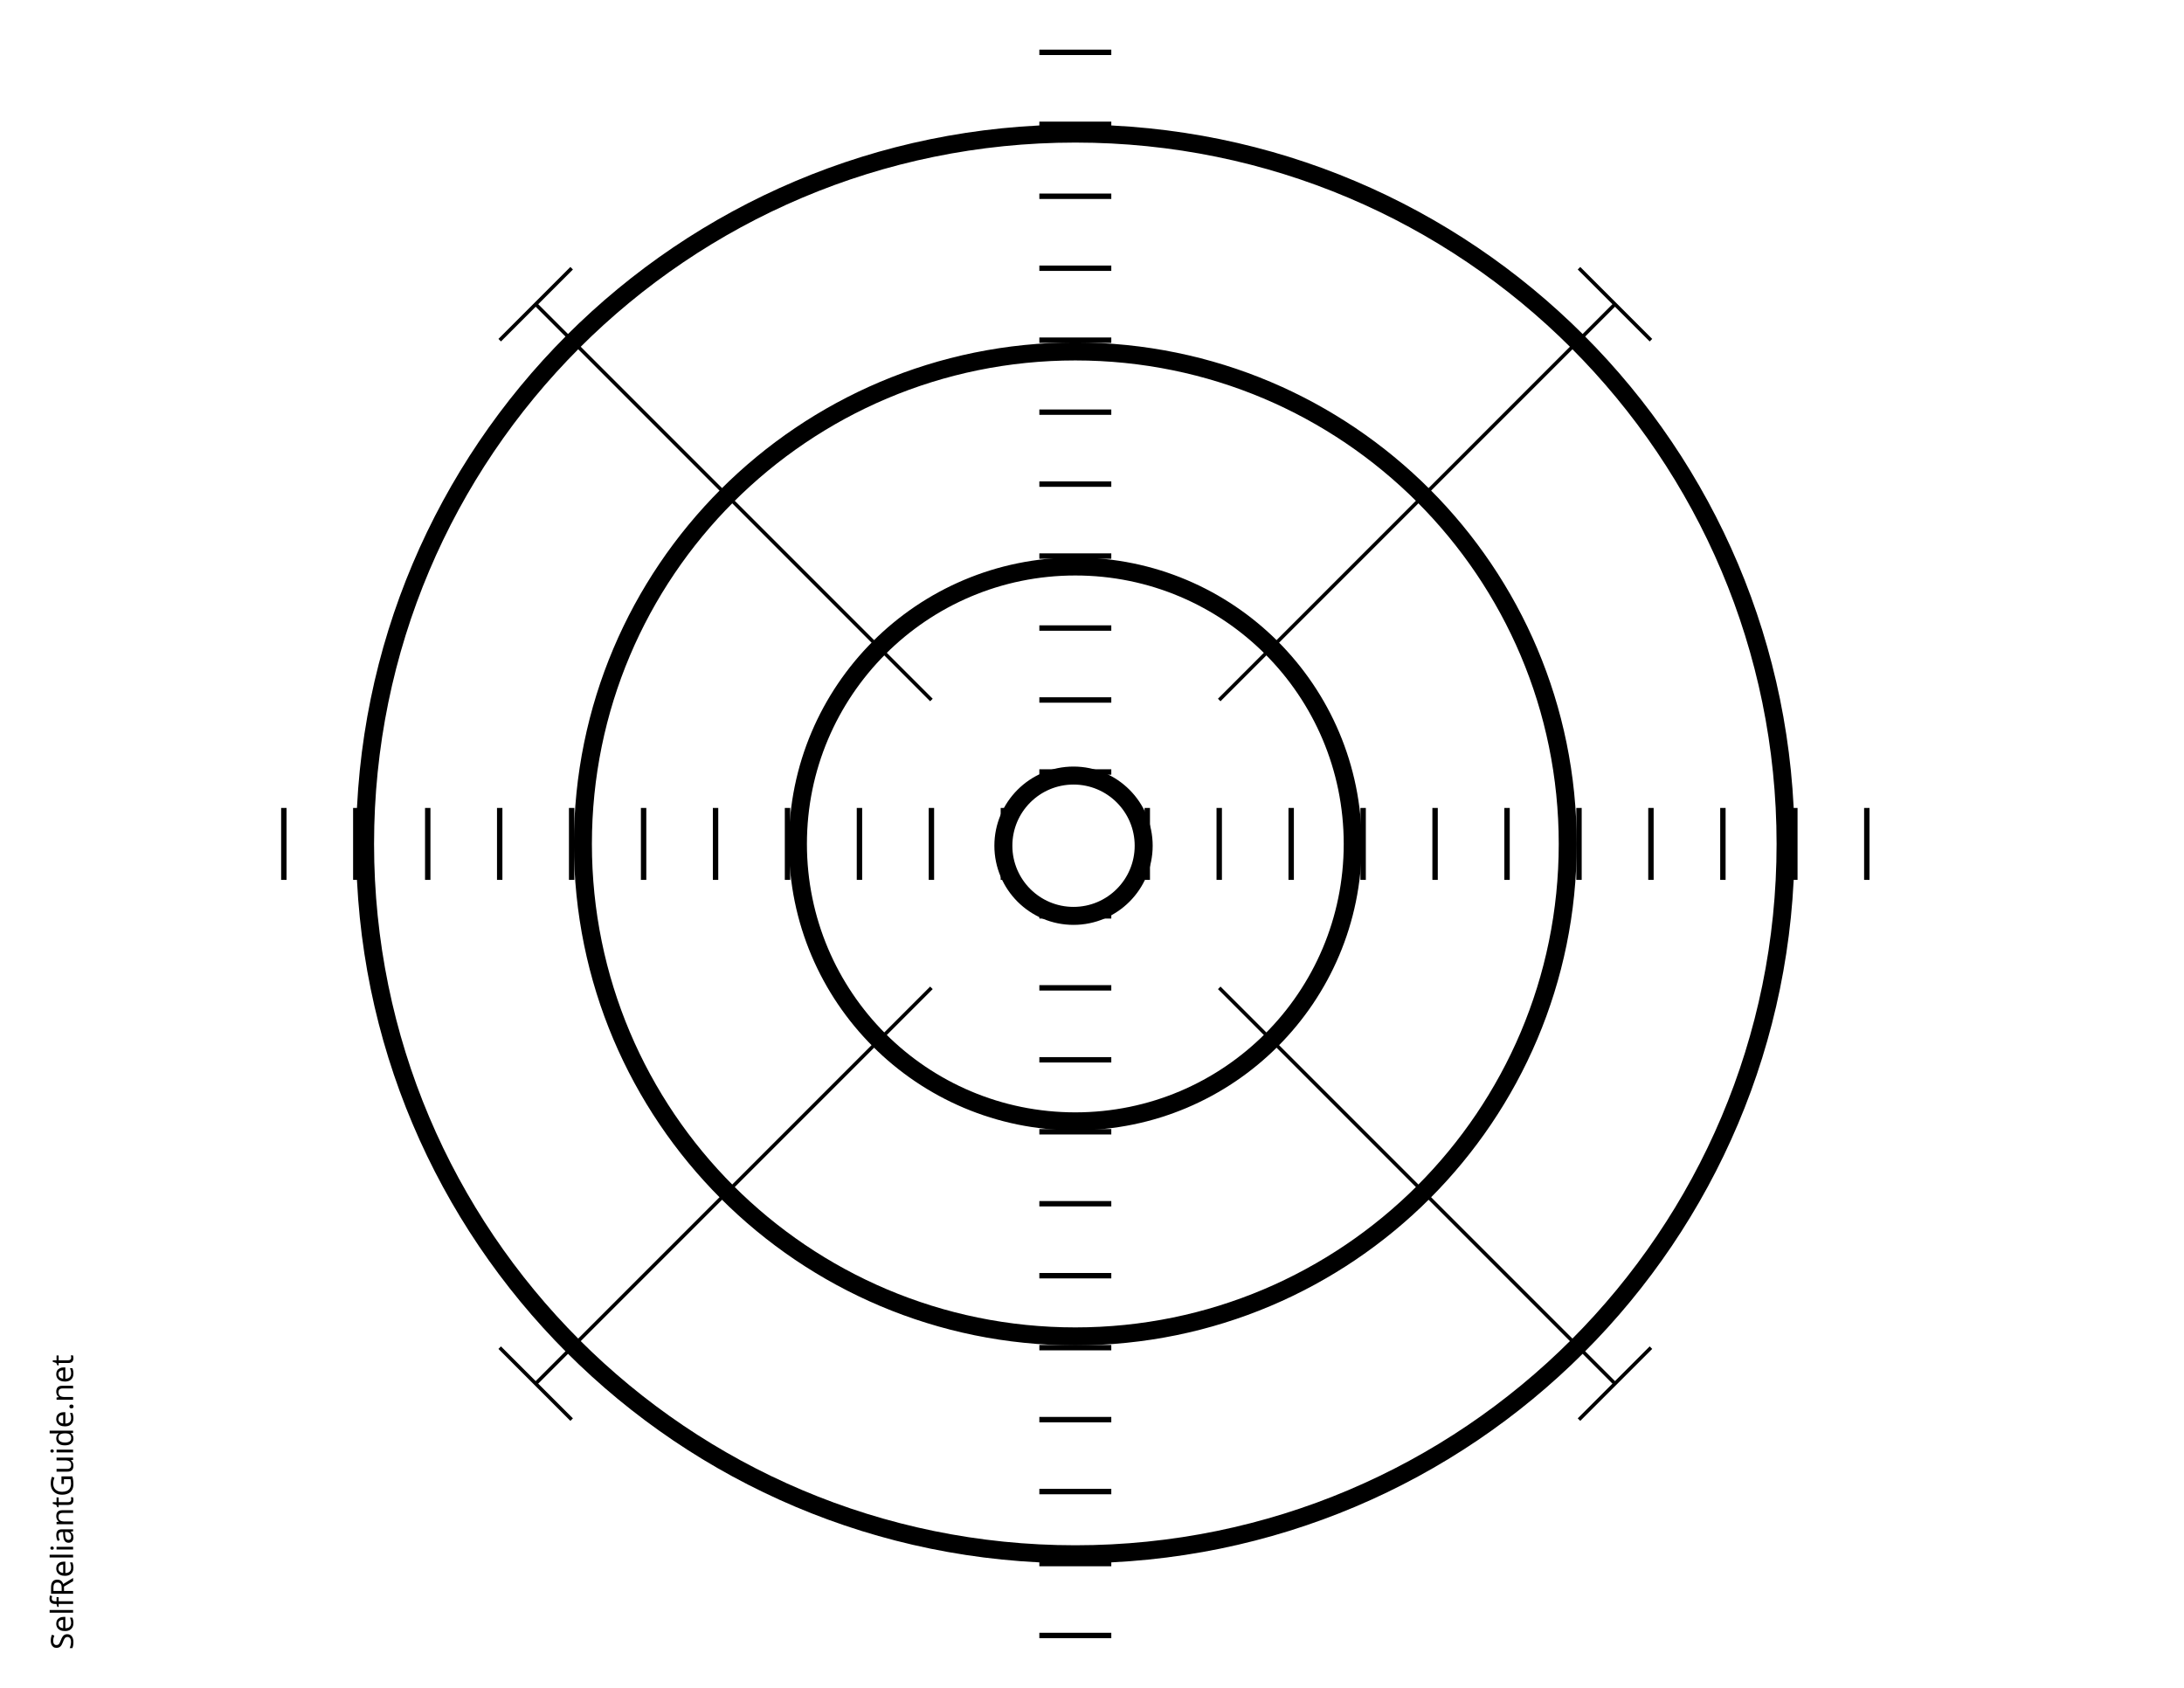
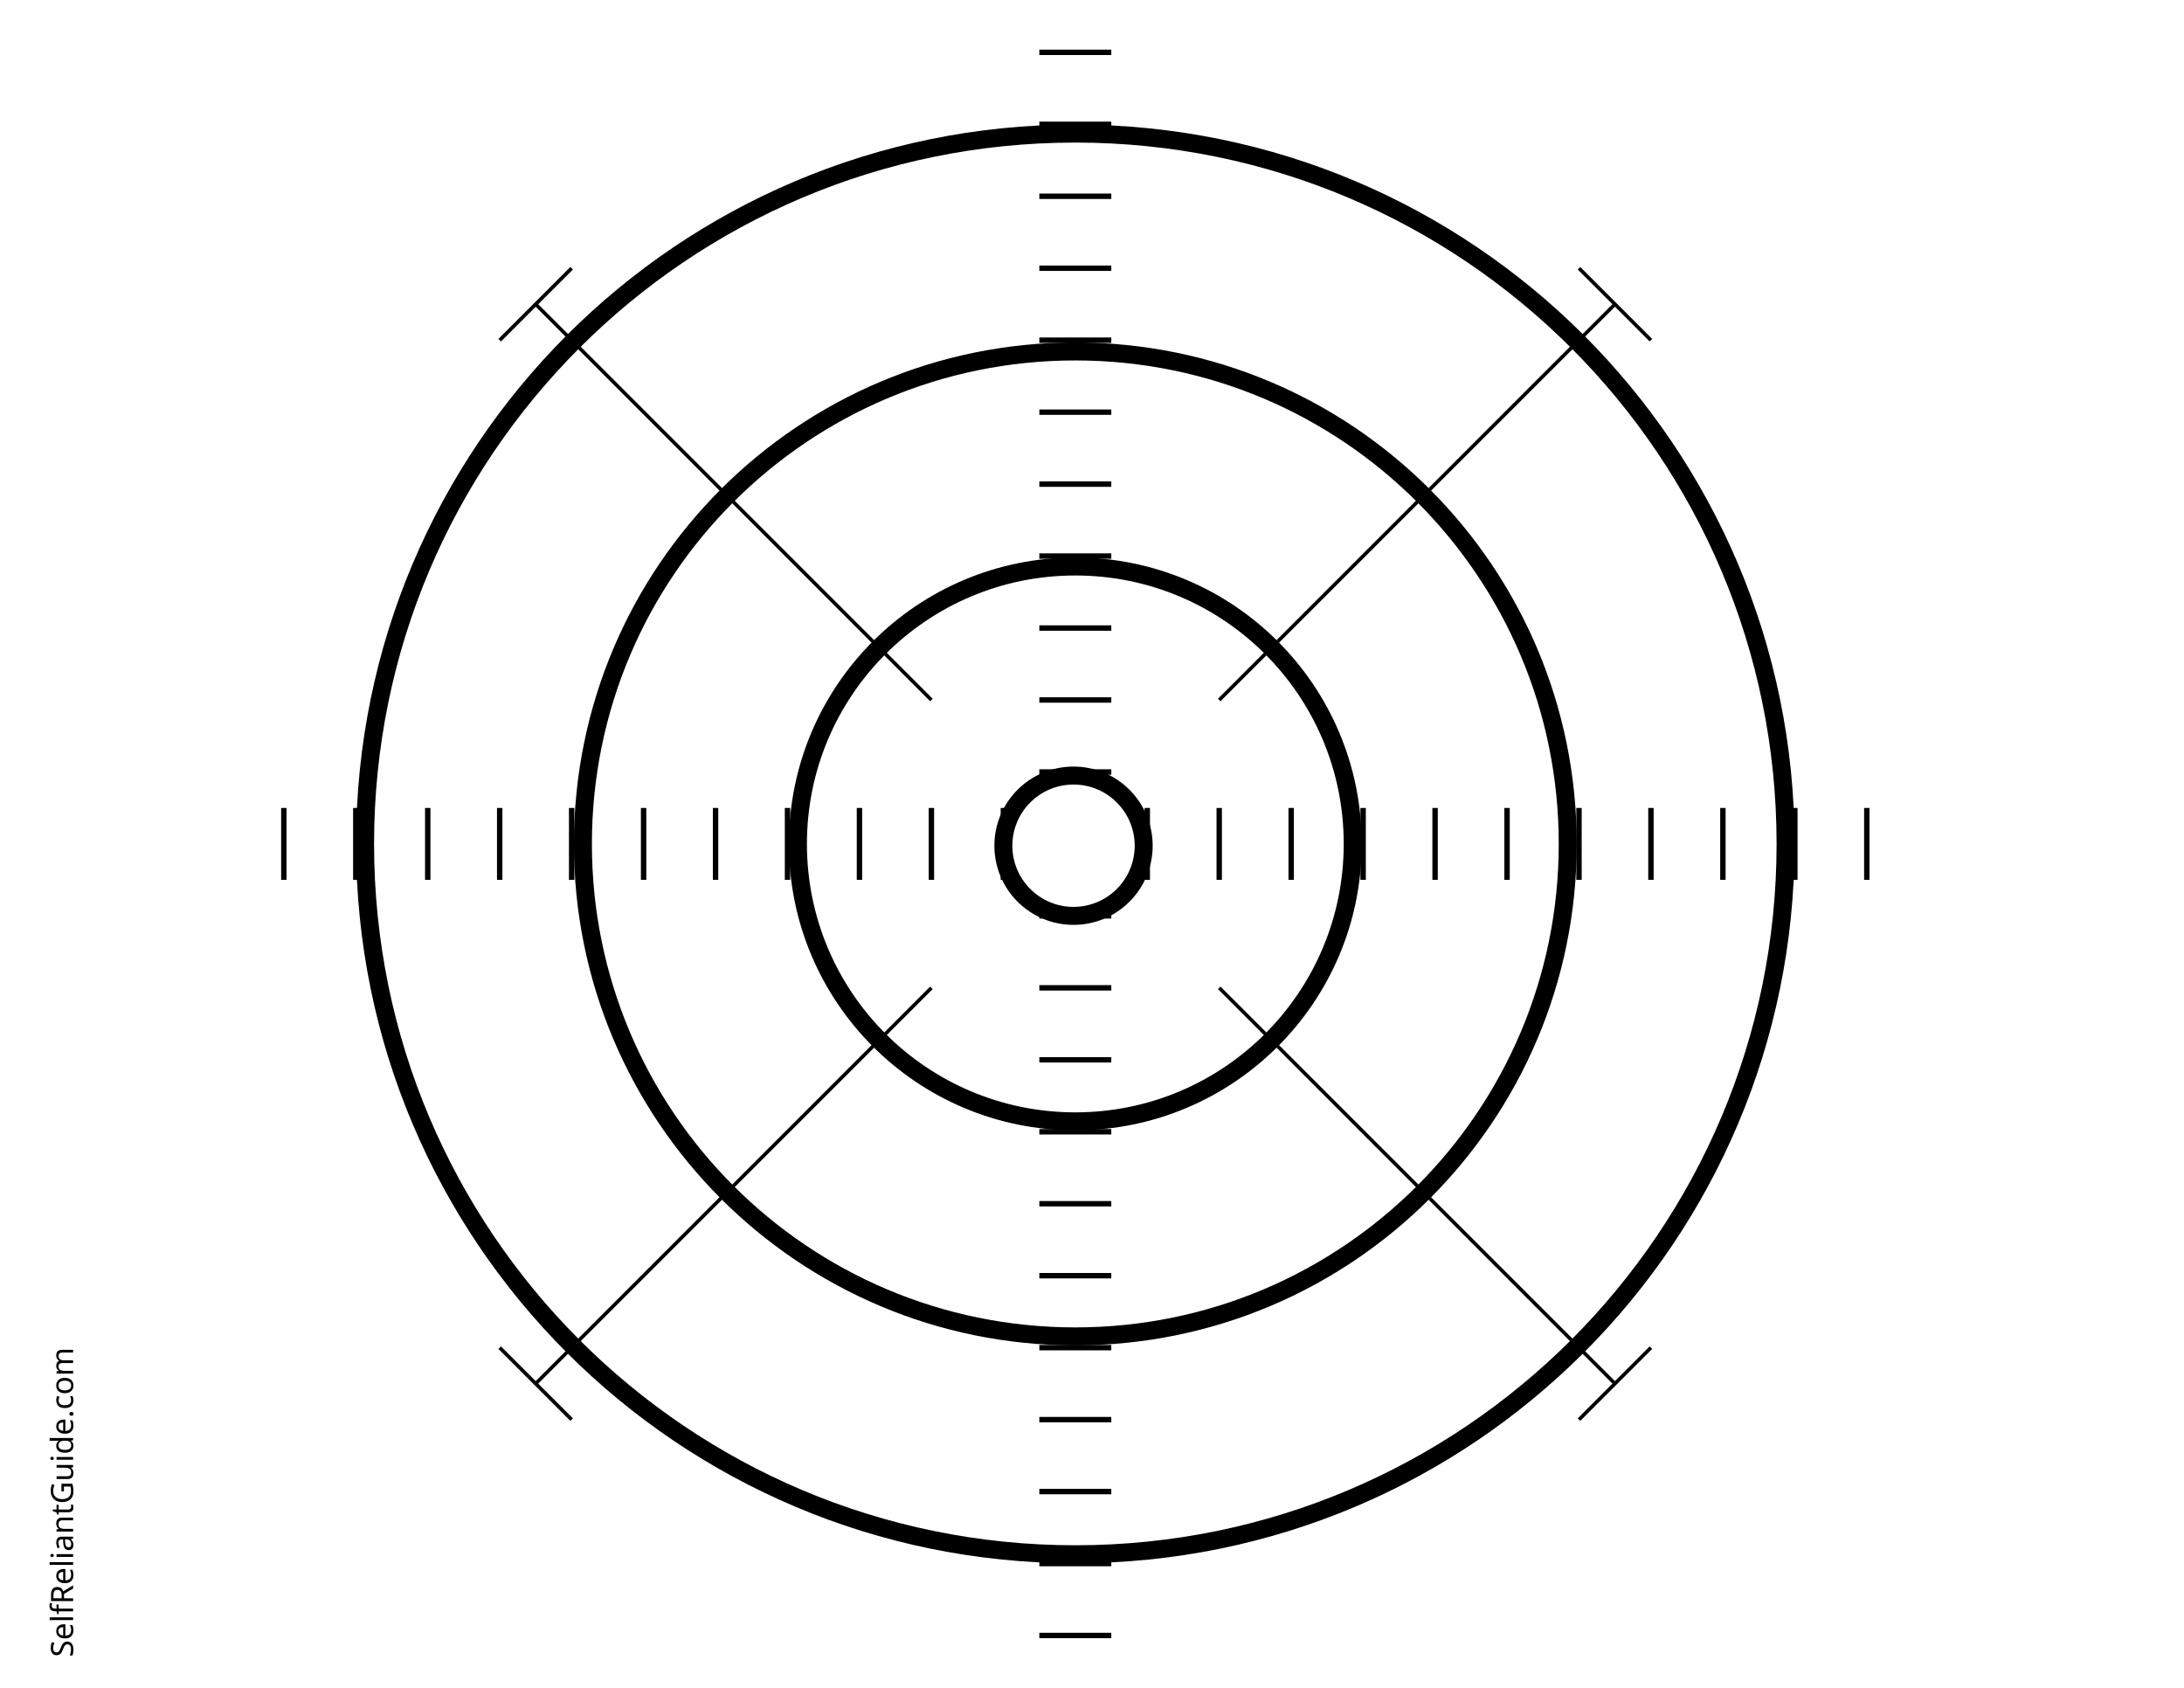
<svg xmlns="http://www.w3.org/2000/svg" width="990" height="765" id="svg2" version="1.1">
  <defs id="defs76" />
  <g id="g7" transform="translate(0,285)">
    <g id="g3276" transform="matrix(1.630804,0,0,1.630804,-34.41731,-297.1546)">
      <g id="g3215">
        <path d="m 310,262 20,0" id="path3191" stroke-miterlimit="4" style="fill:none;stroke:#000000;stroke-width:1.5;stroke-linejoin:round;stroke-miterlimit:4" />
        <path id="path3193" d="m 310,282 20,0" stroke-miterlimit="4" style="fill:none;stroke:#000000;stroke-width:1.5;stroke-linejoin:round;stroke-miterlimit:4" />
        <path d="m 310,302 20,0" id="path3195" stroke-miterlimit="4" style="fill:none;stroke:#000000;stroke-width:1.5;stroke-linejoin:round;stroke-miterlimit:4" />
        <path id="path3197" d="m 310,322 20,0" stroke-miterlimit="4" style="fill:none;stroke:#000000;stroke-width:1.5;stroke-linejoin:round;stroke-miterlimit:4" />
        <path d="m 310,342 20,0" id="path3199" stroke-miterlimit="4" style="fill:none;stroke:#000000;stroke-width:1.5;stroke-linejoin:round;stroke-miterlimit:4" />
        <path id="path3201" d="m 310,362 20,0" stroke-miterlimit="4" style="fill:none;stroke:#000000;stroke-width:1.5;stroke-linejoin:round;stroke-miterlimit:4" />
        <path d="m 310,382 20,0" id="path3203" stroke-miterlimit="4" style="fill:none;stroke:#000000;stroke-width:1.5;stroke-linejoin:round;stroke-miterlimit:4" />
        <path id="path3205" d="m 310,402 20,0" stroke-miterlimit="4" style="fill:none;stroke:#000000;stroke-width:1.5;stroke-linejoin:round;stroke-miterlimit:4" />
        <path d="m 310,422 20,0" id="path3207" stroke-miterlimit="4" style="fill:none;stroke:#000000;stroke-width:1.5;stroke-linejoin:round;stroke-miterlimit:4" />
        <path id="path3209" d="m 310,442 20,0" stroke-miterlimit="4" style="fill:none;stroke:#000000;stroke-width:1.5;stroke-linejoin:round;stroke-miterlimit:4" />
        <path d="m 310,462 20,0" id="path3213" stroke-miterlimit="4" style="fill:none;stroke:#000000;stroke-width:1.5;stroke-linejoin:round;stroke-miterlimit:4" />
      </g>
      <g id="g3228">
        <path id="path3230" d="m 310,222 20,0" stroke-miterlimit="4" style="fill:none;stroke:#000000;stroke-width:1.5;stroke-linejoin:round;stroke-miterlimit:4" />
        <path d="m 310,202 20,0" id="path3232" stroke-miterlimit="4" style="fill:none;stroke:#000000;stroke-width:1.5;stroke-linejoin:round;stroke-miterlimit:4" />
        <path id="path3234" d="m 310,182 20,0" stroke-miterlimit="4" style="fill:none;stroke:#000000;stroke-width:1.5;stroke-linejoin:round;stroke-miterlimit:4" />
        <path d="m 310,162 20,0" id="path3236" stroke-miterlimit="4" style="fill:none;stroke:#000000;stroke-width:1.5;stroke-linejoin:round;stroke-miterlimit:4" />
        <path id="path3238" d="m 310,142 20,0" stroke-miterlimit="4" style="fill:none;stroke:#000000;stroke-width:1.5;stroke-linejoin:round;stroke-miterlimit:4" />
        <path d="m 310,122 20,0" id="path3240" stroke-miterlimit="4" style="fill:none;stroke:#000000;stroke-width:1.5;stroke-linejoin:round;stroke-miterlimit:4" />
        <path id="path3242" d="m 310,102 20,0" stroke-miterlimit="4" style="fill:none;stroke:#000000;stroke-width:1.5;stroke-linejoin:round;stroke-miterlimit:4" />
        <path d="m 310,82 20,0" id="path3244" stroke-miterlimit="4" style="fill:none;stroke:#000000;stroke-width:1.5;stroke-linejoin:round;stroke-miterlimit:4" />
        <path id="path3246" d="m 310,62 20,0" stroke-miterlimit="4" style="fill:none;stroke:#000000;stroke-width:1.5;stroke-linejoin:round;stroke-miterlimit:4" />
        <path d="m 310,42 20,0" id="path3248" stroke-miterlimit="4" style="fill:none;stroke:#000000;stroke-width:1.5;stroke-linejoin:round;stroke-miterlimit:4" />
        <path id="path3250" d="m 310,22 20,0" stroke-miterlimit="4" style="fill:none;stroke:#000000;stroke-width:1.5;stroke-linejoin:round;stroke-miterlimit:4" />
      </g>
    </g>
    <g id="g3302" transform="matrix(1.630804,0,0,1.630804,-34.41731,-297.1546)">
      <g id="g3304">
        <path id="path3306" d="m 300,232 0,20" stroke-miterlimit="4" style="fill:none;stroke:#000000;stroke-width:1.5;stroke-linejoin:round;stroke-miterlimit:4" />
        <path d="m 280,232 0,20" id="path3308" stroke-miterlimit="4" style="fill:none;stroke:#000000;stroke-width:1.5;stroke-linejoin:round;stroke-miterlimit:4" />
        <path id="path3310" d="m 260,232 0,20" stroke-miterlimit="4" style="fill:none;stroke:#000000;stroke-width:1.5;stroke-linejoin:round;stroke-miterlimit:4" />
        <path d="m 240,232 0,20" id="path3312" stroke-miterlimit="4" style="fill:none;stroke:#000000;stroke-width:1.5;stroke-linejoin:round;stroke-miterlimit:4" />
        <path id="path3314" d="m 220,232 0,20" stroke-miterlimit="4" style="fill:none;stroke:#000000;stroke-width:1.5;stroke-linejoin:round;stroke-miterlimit:4" />
        <path d="m 200,232 0,20" id="path3316" stroke-miterlimit="4" style="fill:none;stroke:#000000;stroke-width:1.5;stroke-linejoin:round;stroke-miterlimit:4" />
        <path id="path3318" d="m 180,232 0,20" stroke-miterlimit="4" style="fill:none;stroke:#000000;stroke-width:1.5;stroke-linejoin:round;stroke-miterlimit:4" />
        <path d="m 160,232 0,20" id="path3320" stroke-miterlimit="4" style="fill:none;stroke:#000000;stroke-width:1.5;stroke-linejoin:round;stroke-miterlimit:4" />
        <path id="path3322" d="m 140,232 0,20" stroke-miterlimit="4" style="fill:none;stroke:#000000;stroke-width:1.5;stroke-linejoin:round;stroke-miterlimit:4" />
        <path d="m 120,232 0,20" id="path3324" stroke-miterlimit="4" style="fill:none;stroke:#000000;stroke-width:1.5;stroke-linejoin:round;stroke-miterlimit:4" />
        <path id="path3326" d="m 100,232 0,20" stroke-miterlimit="4" style="fill:none;stroke:#000000;stroke-width:1.5;stroke-linejoin:round;stroke-miterlimit:4" />
      </g>
      <g id="g3328">
        <path d="m 340,232 0,20" id="path3330" stroke-miterlimit="4" style="fill:none;stroke:#000000;stroke-width:1.5;stroke-linejoin:round;stroke-miterlimit:4" />
        <path id="path3332" d="m 360,232 0,20" stroke-miterlimit="4" style="fill:none;stroke:#000000;stroke-width:1.5;stroke-linejoin:round;stroke-miterlimit:4" />
        <path d="m 380,232 0,20" id="path3334" stroke-miterlimit="4" style="fill:none;stroke:#000000;stroke-width:1.5;stroke-linejoin:round;stroke-miterlimit:4" />
        <path id="path3336" d="m 400,232 0,20" stroke-miterlimit="4" style="fill:none;stroke:#000000;stroke-width:1.5;stroke-linejoin:round;stroke-miterlimit:4" />
        <path d="m 420,232 0,20" id="path3338" stroke-miterlimit="4" style="fill:none;stroke:#000000;stroke-width:1.5;stroke-linejoin:round;stroke-miterlimit:4" />
        <path id="path3340" d="m 440,232 0,20" stroke-miterlimit="4" style="fill:none;stroke:#000000;stroke-width:1.5;stroke-linejoin:round;stroke-miterlimit:4" />
        <path d="m 460,232 0,20" id="path3342" stroke-miterlimit="4" style="fill:none;stroke:#000000;stroke-width:1.5;stroke-linejoin:round;stroke-miterlimit:4" />
        <path id="path3344" d="m 480,232 0,20" stroke-miterlimit="4" style="fill:none;stroke:#000000;stroke-width:1.5;stroke-linejoin:round;stroke-miterlimit:4" />
        <path d="m 500,232 0,20" id="path3346" stroke-miterlimit="4" style="fill:none;stroke:#000000;stroke-width:1.5;stroke-linejoin:round;stroke-miterlimit:4" />
        <path id="path3348" d="m 520,232 0,20" stroke-miterlimit="4" style="fill:none;stroke:#000000;stroke-width:1.5;stroke-linejoin:round;stroke-miterlimit:4" />
        <path d="m 540,232 0,20" id="path3350" stroke-miterlimit="4" style="fill:none;stroke:#000000;stroke-width:1.5;stroke-linejoin:round;stroke-miterlimit:4" />
      </g>
    </g>
    <path d="M 422.208,162.732 242.819,342.121" id="path3458" style="fill:none;stroke:#000000;stroke-width:1.631px" />
    <path id="path3460" d="M 422.208,32.268 242.819,-147.121" style="fill:none;stroke:#000000;stroke-width:1.631px" />
    <path d="M 552.672,32.268 732.061,-147.121" id="path3462" style="fill:none;stroke:#000000;stroke-width:1.631px" />
    <path id="path3464" d="M 552.672,162.732 732.061,342.121" style="fill:none;stroke:#000000;stroke-width:1.631px" />
    <path d="m 226.511,-130.813 32.616,-32.616" id="path3466" style="fill:none;stroke:#000000;stroke-width:1.631px" />
    <path d="m 226.511,325.813 32.616,32.616" id="path3468" style="fill:none;stroke:#000000;stroke-width:1.631px" />
    <path d="m 715.753,-163.429 32.616,32.616" id="path3470" style="fill:none;stroke:#000000;stroke-width:1.631px" />
    <path d="m 715.753,358.429 32.616,-32.616" id="path3472" style="fill:none;stroke:#000000;stroke-width:1.631px" />
    <path id="path2387" d="M 861.877,125.417" stroke-miterlimit="4" style="fill:none;stroke:#000000;stroke-width:1.349;stroke-miterlimit:4" />
    <circle id="svg_2" r="77.105" cy="242" cx="320" style="fill:none;stroke:#000000;stroke-width:5" d="m 397.105,242 c 0,42.584 -34.521,77.105 -77.105,77.105 -42.584,0 -77.105,-34.521 -77.105,-77.105 0,-42.584 34.521,-77.105 77.105,-77.105 42.584,0 77.105,34.521 77.105,77.105 z" transform="matrix(1.630804,0,0,1.630804,-34.41731,-297.1546)" />
    <circle id="svg_3" r="19.5" cy="242.5" cx="319.5" style="fill:none;stroke:#000000;stroke-width:5" d="m 339,242.5 c 0,10.77 -8.73,19.5 -19.5,19.5 -10.77,0 -19.5,-8.73 -19.5,-19.5 0,-10.77 8.73,-19.5 19.5,-19.5 10.77,0 19.5,8.73 19.5,19.5 z" transform="matrix(1.630804,0,0,1.630804,-34.41731,-297.1546)" />
    <circle id="svg_4" r="136.871" cy="242" cx="320" style="fill:none;stroke:#000000;stroke-width:5" d="m 456.871,242 c 0,75.592 -61.279,136.871 -136.871,136.871 -75.592,0 -136.871,-61.279 -136.871,-136.871 0,-75.592 61.279,-136.871 136.871,-136.871 75.592,0 136.871,61.279 136.871,136.871 z" transform="matrix(1.630804,0,0,1.630804,-34.41731,-297.1546)" />
    <circle id="svg_5" r="197.422" cy="242" cx="320" style="fill:none;stroke:#000000;stroke-width:5" d="m 517.422,242 c 0,109.033 -88.389,197.422 -197.422,197.422 -109.033,0 -197.422,-88.389 -197.422,-197.422 0,-109.033 88.389,-197.422 197.422,-197.422 109.033,0 197.422,88.389 197.422,197.422 z" transform="matrix(1.630804,0,0,1.630804,-34.41731,-297.1546)" />
    <text xml:space="preserve" style="font-size:14px;font-style:normal;font-weight:normal;text-align:center;line-height:125%;letter-spacing:0px;word-spacing:0px;writing-mode:lr-tb;text-anchor:middle;fill:#000000;fill-opacity:1;stroke:none;font-family:Sans" x="-386.755" y="33.137" id="text3179" transform="matrix(0,-1,1,0,0,0)">
-       <tspan id="tspan3181" x="-386.755" y="33.137" style="font-size:14px">SelfReliantGuide.net</tspan>
+       <tspan id="tspan3181" x="-386.755" y="33.137" style="font-size:14px">SelfReliantGuide.com</tspan>
    </text>
  </g>
</svg>
